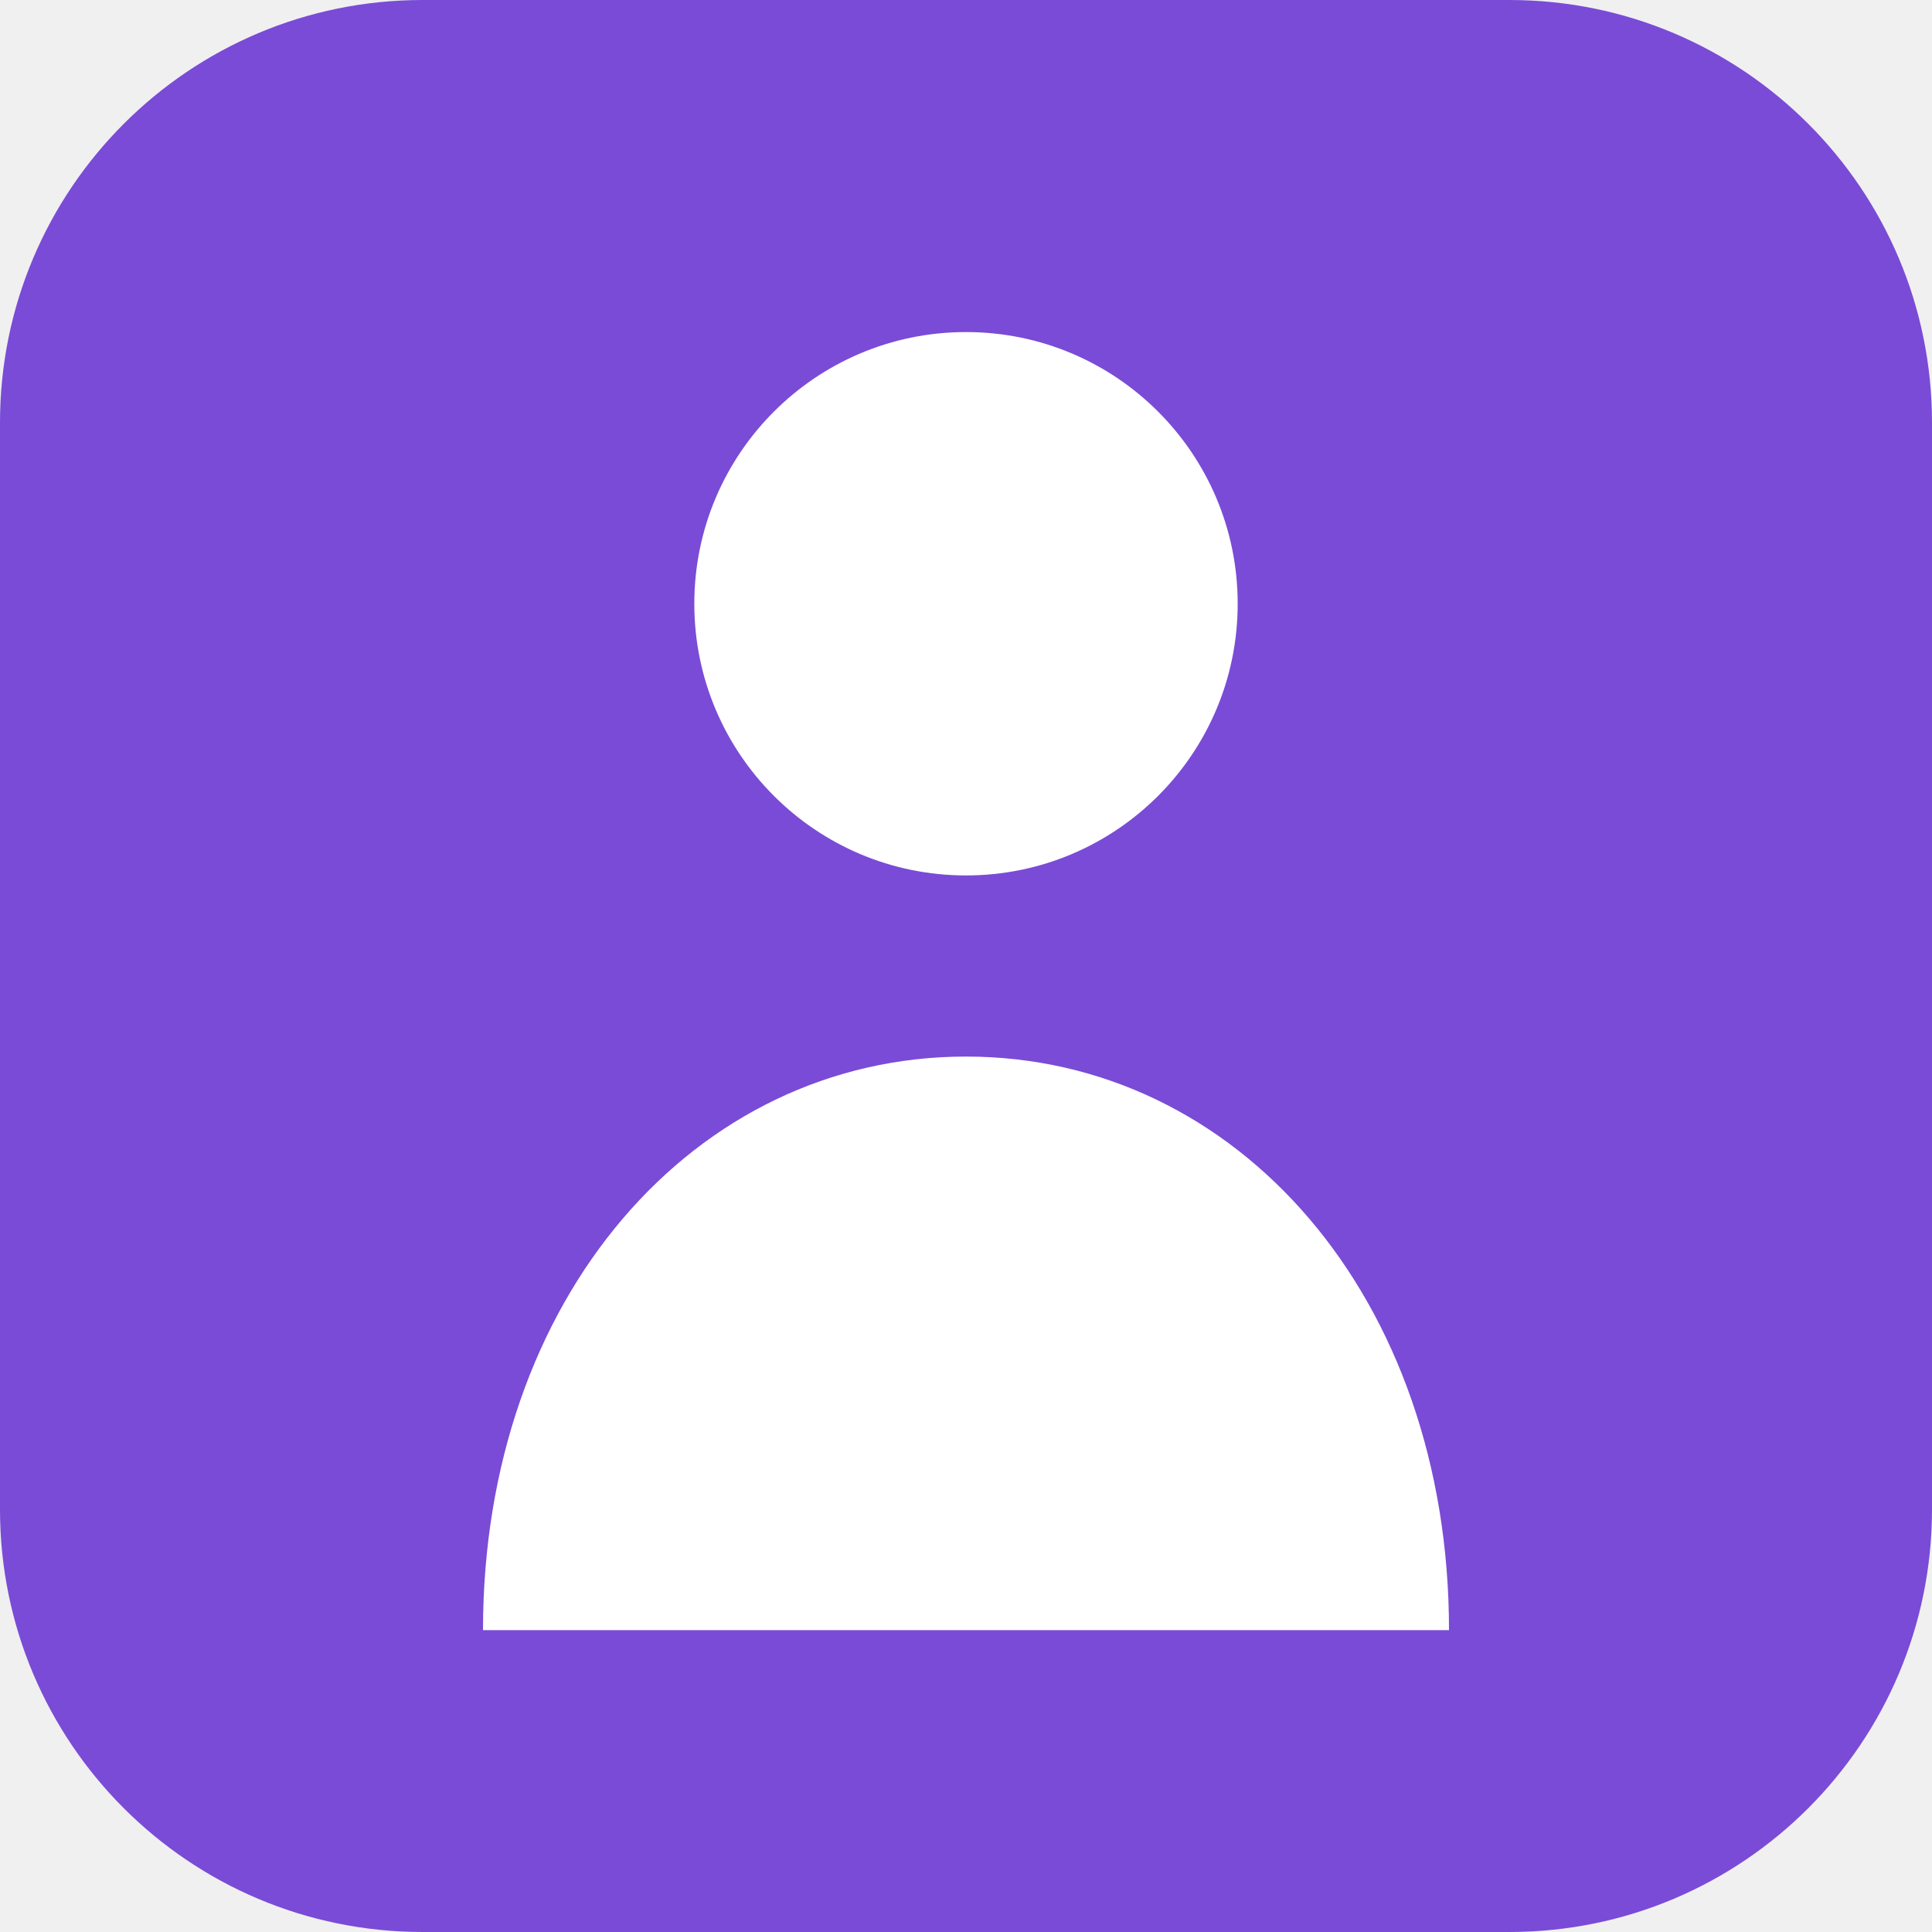
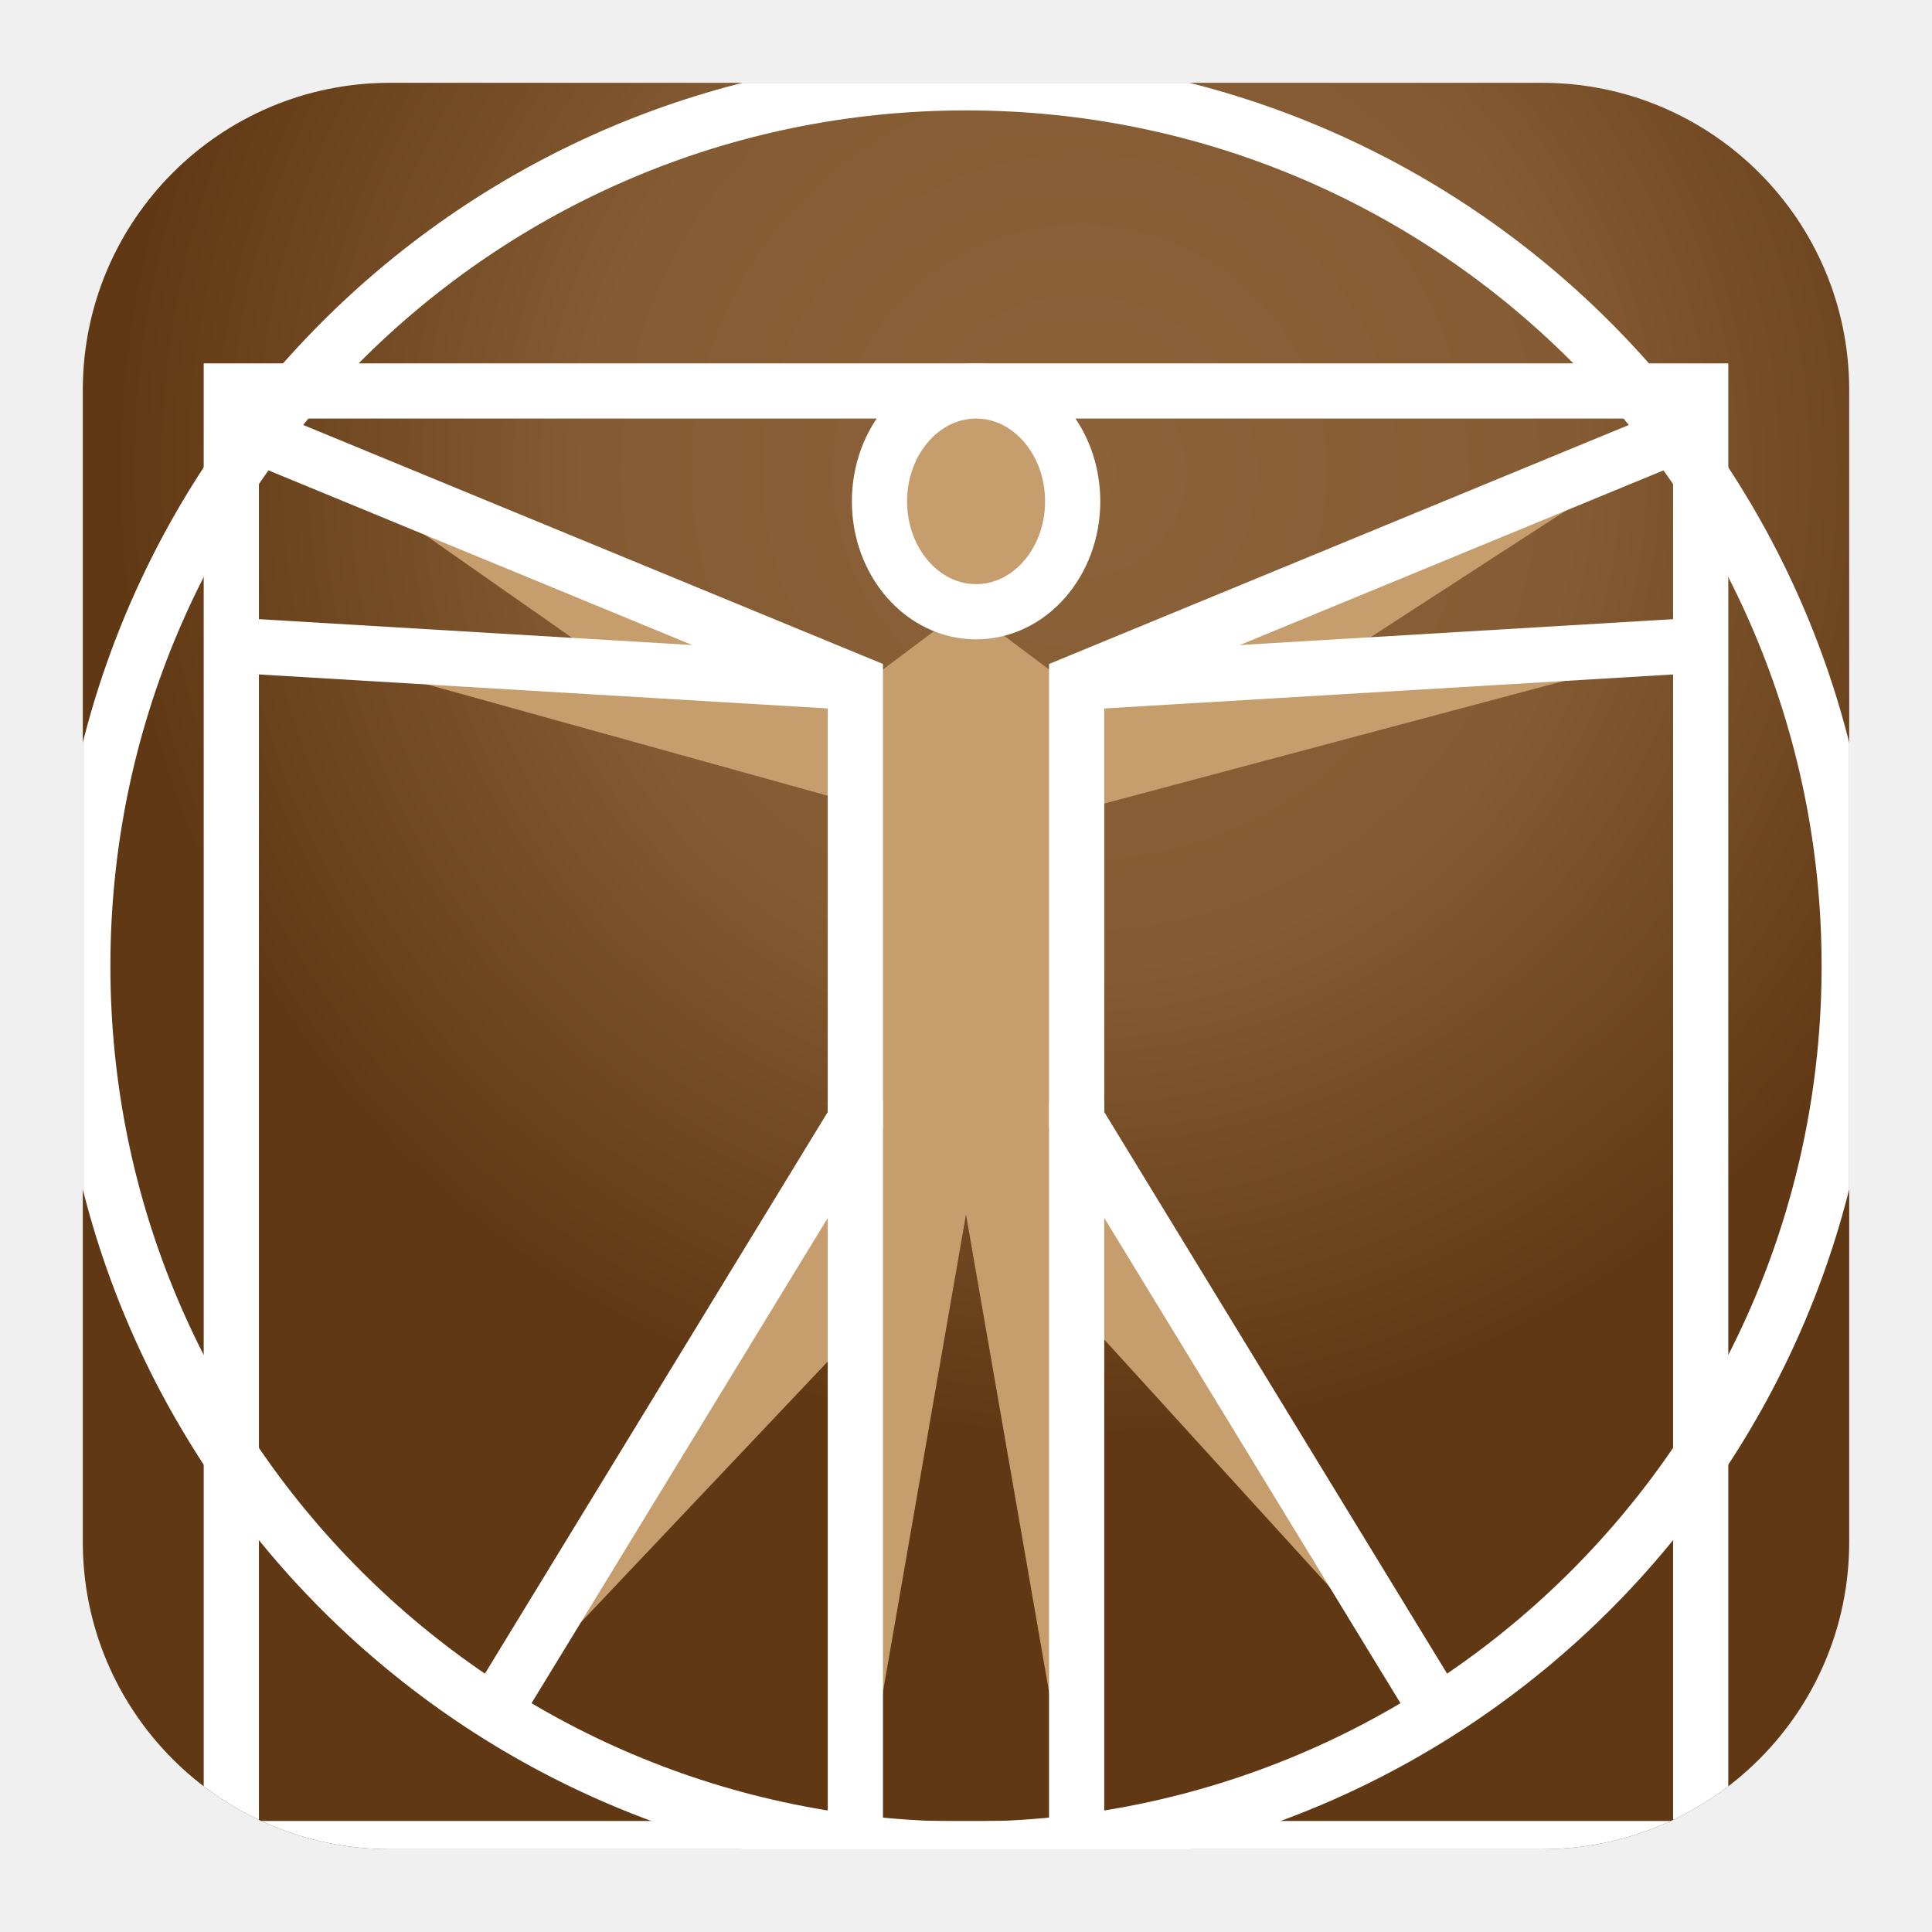
- <svg xmlns="http://www.w3.org/2000/svg" viewBox="0 0 64 64">
-   <rect width="64" height="64" rx="14" fill="#7a4bd6" />
-   <circle cx="32" cy="20" r="9" fill="#fff" />
-   <path d="M16 54c0-11 7-19 16-19s16 8 16 19z" fill="#fff" />
+ <svg xmlns="http://www.w3.org/2000/svg" x="0px" y="0px" width="280px" height="280px" viewBox="0 0 280 280">
+   <g id="Layer_1">
+     <g id="Group">
+       <clipPath id="am2">
+         <path id="am3" d="M12,56.522 C12,31.933,31.933,12,56.522,12 C56.522,12,223.478,12,223.478,12 C248.067,12,268,31.933,268,56.522 C268,56.522,268,223.478,268,223.478 C268,248.067,248.067,268,223.478,268 C223.478,268,56.522,268,56.522,268 C31.933,268,12,248.067,12,223.478 C12,223.478,12,56.522,12,56.522 z" />
+         <path d="M12,56.522 C12,31.933,31.933,12,56.522,12 C56.522,12,223.478,12,223.478,12 C248.067,12,268,31.933,268,56.522 C268,56.522,268,223.478,268,223.478 C268,248.067,248.067,268,223.478,268 C223.478,268,56.522,268,56.522,268 C31.933,268,12,248.067,12,223.478 C12,223.478,12,56.522,12,56.522 z" />
+       </clipPath>
+       <g id="Clipping_Group" style="clip-path:url(#am2);">
+         <radialGradient cx="156.542" cy="68.367" r="140" fx="156.542" fy="68.367" gradientUnits="userSpaceOnUse" gradientTransform="matrix(1,0,0,1,0,0)" id="am6">
+           <stop style="stop-color:#8c6239;stop-opacity:1;" />
+           <stop offset="0.512" style="stop-color:#845b32;stop-opacity:1;" />
+           <stop offset="1" style="stop-color:#603813;stop-opacity:1;" />
+         </radialGradient>
+         <g id="Path">
+           <path style="fill:url(#am6);fill-opacity:1;fill-rule:evenodd;opacity:1;stroke:none;" d="M-0.094,-0.094 C-0.094,-0.094,279.906,-0.094,279.906,-0.094 C279.906,-0.094,279.906,279.906,279.906,279.906 C279.906,279.906,-0.094,279.906,-0.094,279.906 C-0.094,279.906,-0.094,-0.094,-0.094,-0.094 z" />
+         </g>
+         <path id="Path-1" style="fill:#c69d6d;fill-opacity:1;fill-rule:nonzero;opacity:1;stroke:none;" d="M210,249 C210,249,159,193,159,193 C159,193,156,268,156,268 C156,268,140,176,140,176 C140,176,124,268,124,268 C124,268,125,192,125,192 C125,192,72,248,72,248 C72,248,124,168,124,168 C124,168,126,117,126,117 C126,117,36,92,36,92 C36,92,88,96,88,96 C88,96,38,61,38,61 C38,61,124,100,124,100 C124,100,140,88,140,88 C140,88,156,100,156,100 C156,100,247,61,247,61 C247,61,193,96,193,96 C193,96,248,93,248,93 C248,93,158,117,158,117 C158,117,156,164,156,164 C156,164,210,249,210,249 z" />
+         <path id="Path-2" style="fill:none;opacity:1;stroke:#ffffff;stroke-linecap:butt;stroke-linejoin:miter;stroke-miterlimit:10;stroke-opacity:1;stroke-width:8;" d="M140,12 C210.692,12,268,69.308,268,140 C268,210.692,210.692,268,140,268 C69.308,268,12,210.692,12,140 C12,69.308,69.308,12,140,12 z" />
+         <path id="Path-3" style="fill:none;opacity:1;stroke:#ffffff;stroke-linecap:butt;stroke-linejoin:miter;stroke-miterlimit:10;stroke-opacity:1;stroke-width:8;" d="M33.523,56.66 C33.523,56.66,246.477,56.66,246.477,56.66 C246.477,56.66,246.477,267.906,246.477,267.906 C246.477,267.906,33.523,267.906,33.523,267.906 C33.523,267.906,33.523,56.66,33.523,56.66 z" />
+         <path id="Path-4" style="fill:#c69d6d;fill-opacity:1;fill-rule:evenodd;opacity:1;stroke:#ffffff;stroke-linecap:butt;stroke-linejoin:miter;stroke-miterlimit:10;stroke-opacity:1;stroke-width:8;" d="M141.461,56.66 C149.193,56.66,155.461,63.824,155.461,72.66 C155.461,81.497,149.193,88.66,141.461,88.66 C133.729,88.66,127.461,81.497,127.461,72.66 C127.461,63.824,133.729,56.66,141.461,56.66 z" />
+         <g id="Group-1">
+           <g id="Group-2">
+             <path id="Path-5" style="fill:none;opacity:1;stroke:#ffffff;stroke-linecap:butt;stroke-linejoin:miter;stroke-miterlimit:10;stroke-opacity:1;stroke-width:8;" d="M33.523,61.623 C33.523,61.623,123.965,98.906,123.965,98.906 C123.965,98.906,123.965,162.283,123.965,162.283 C123.965,162.283,71.443,248.322,71.443,248.322" />
+             <path id="Path-6" style="fill:none;opacity:1;stroke:#ffffff;stroke-linecap:butt;stroke-linejoin:miter;stroke-miterlimit:10;stroke-opacity:1;stroke-width:8;" d="M33.523,93.501 C33.523,93.501,123.965,98.906,123.965,98.906" />
+             <path id="Path-7" style="fill:none;opacity:1;stroke:#ffffff;stroke-linecap:butt;stroke-linejoin:miter;stroke-miterlimit:10;stroke-opacity:1;stroke-width:8;" d="M123.965,159.629 C123.965,159.629,123.965,267.906,123.965,267.906" />
+           </g>
+           <g id="Group-3">
+             <path id="Path-8" style="fill:none;opacity:1;stroke:#ffffff;stroke-linecap:butt;stroke-linejoin:miter;stroke-miterlimit:10;stroke-opacity:1;stroke-width:8;" d="M246.477,61.623 C246.477,61.623,156.035,98.906,156.035,98.906 C156.035,98.906,156.035,162.283,156.035,162.283 C156.035,162.283,208.557,248.322,208.557,248.322" />
+             <path id="Path-9" style="fill:none;opacity:1;stroke:#ffffff;stroke-linecap:butt;stroke-linejoin:miter;stroke-miterlimit:10;stroke-opacity:1;stroke-width:8;" d="M246.477,93.501 C246.477,93.501,156.035,98.906,156.035,98.906" />
+             <path id="Path-10" style="fill:none;opacity:1;stroke:#ffffff;stroke-linecap:butt;stroke-linejoin:miter;stroke-miterlimit:10;stroke-opacity:1;stroke-width:8;" d="M156.035,159.629 C156.035,159.629,156.035,267.906,156.035,267.906" />
+           </g>
+         </g>
+       </g>
+     </g>
+   </g>
</svg>
